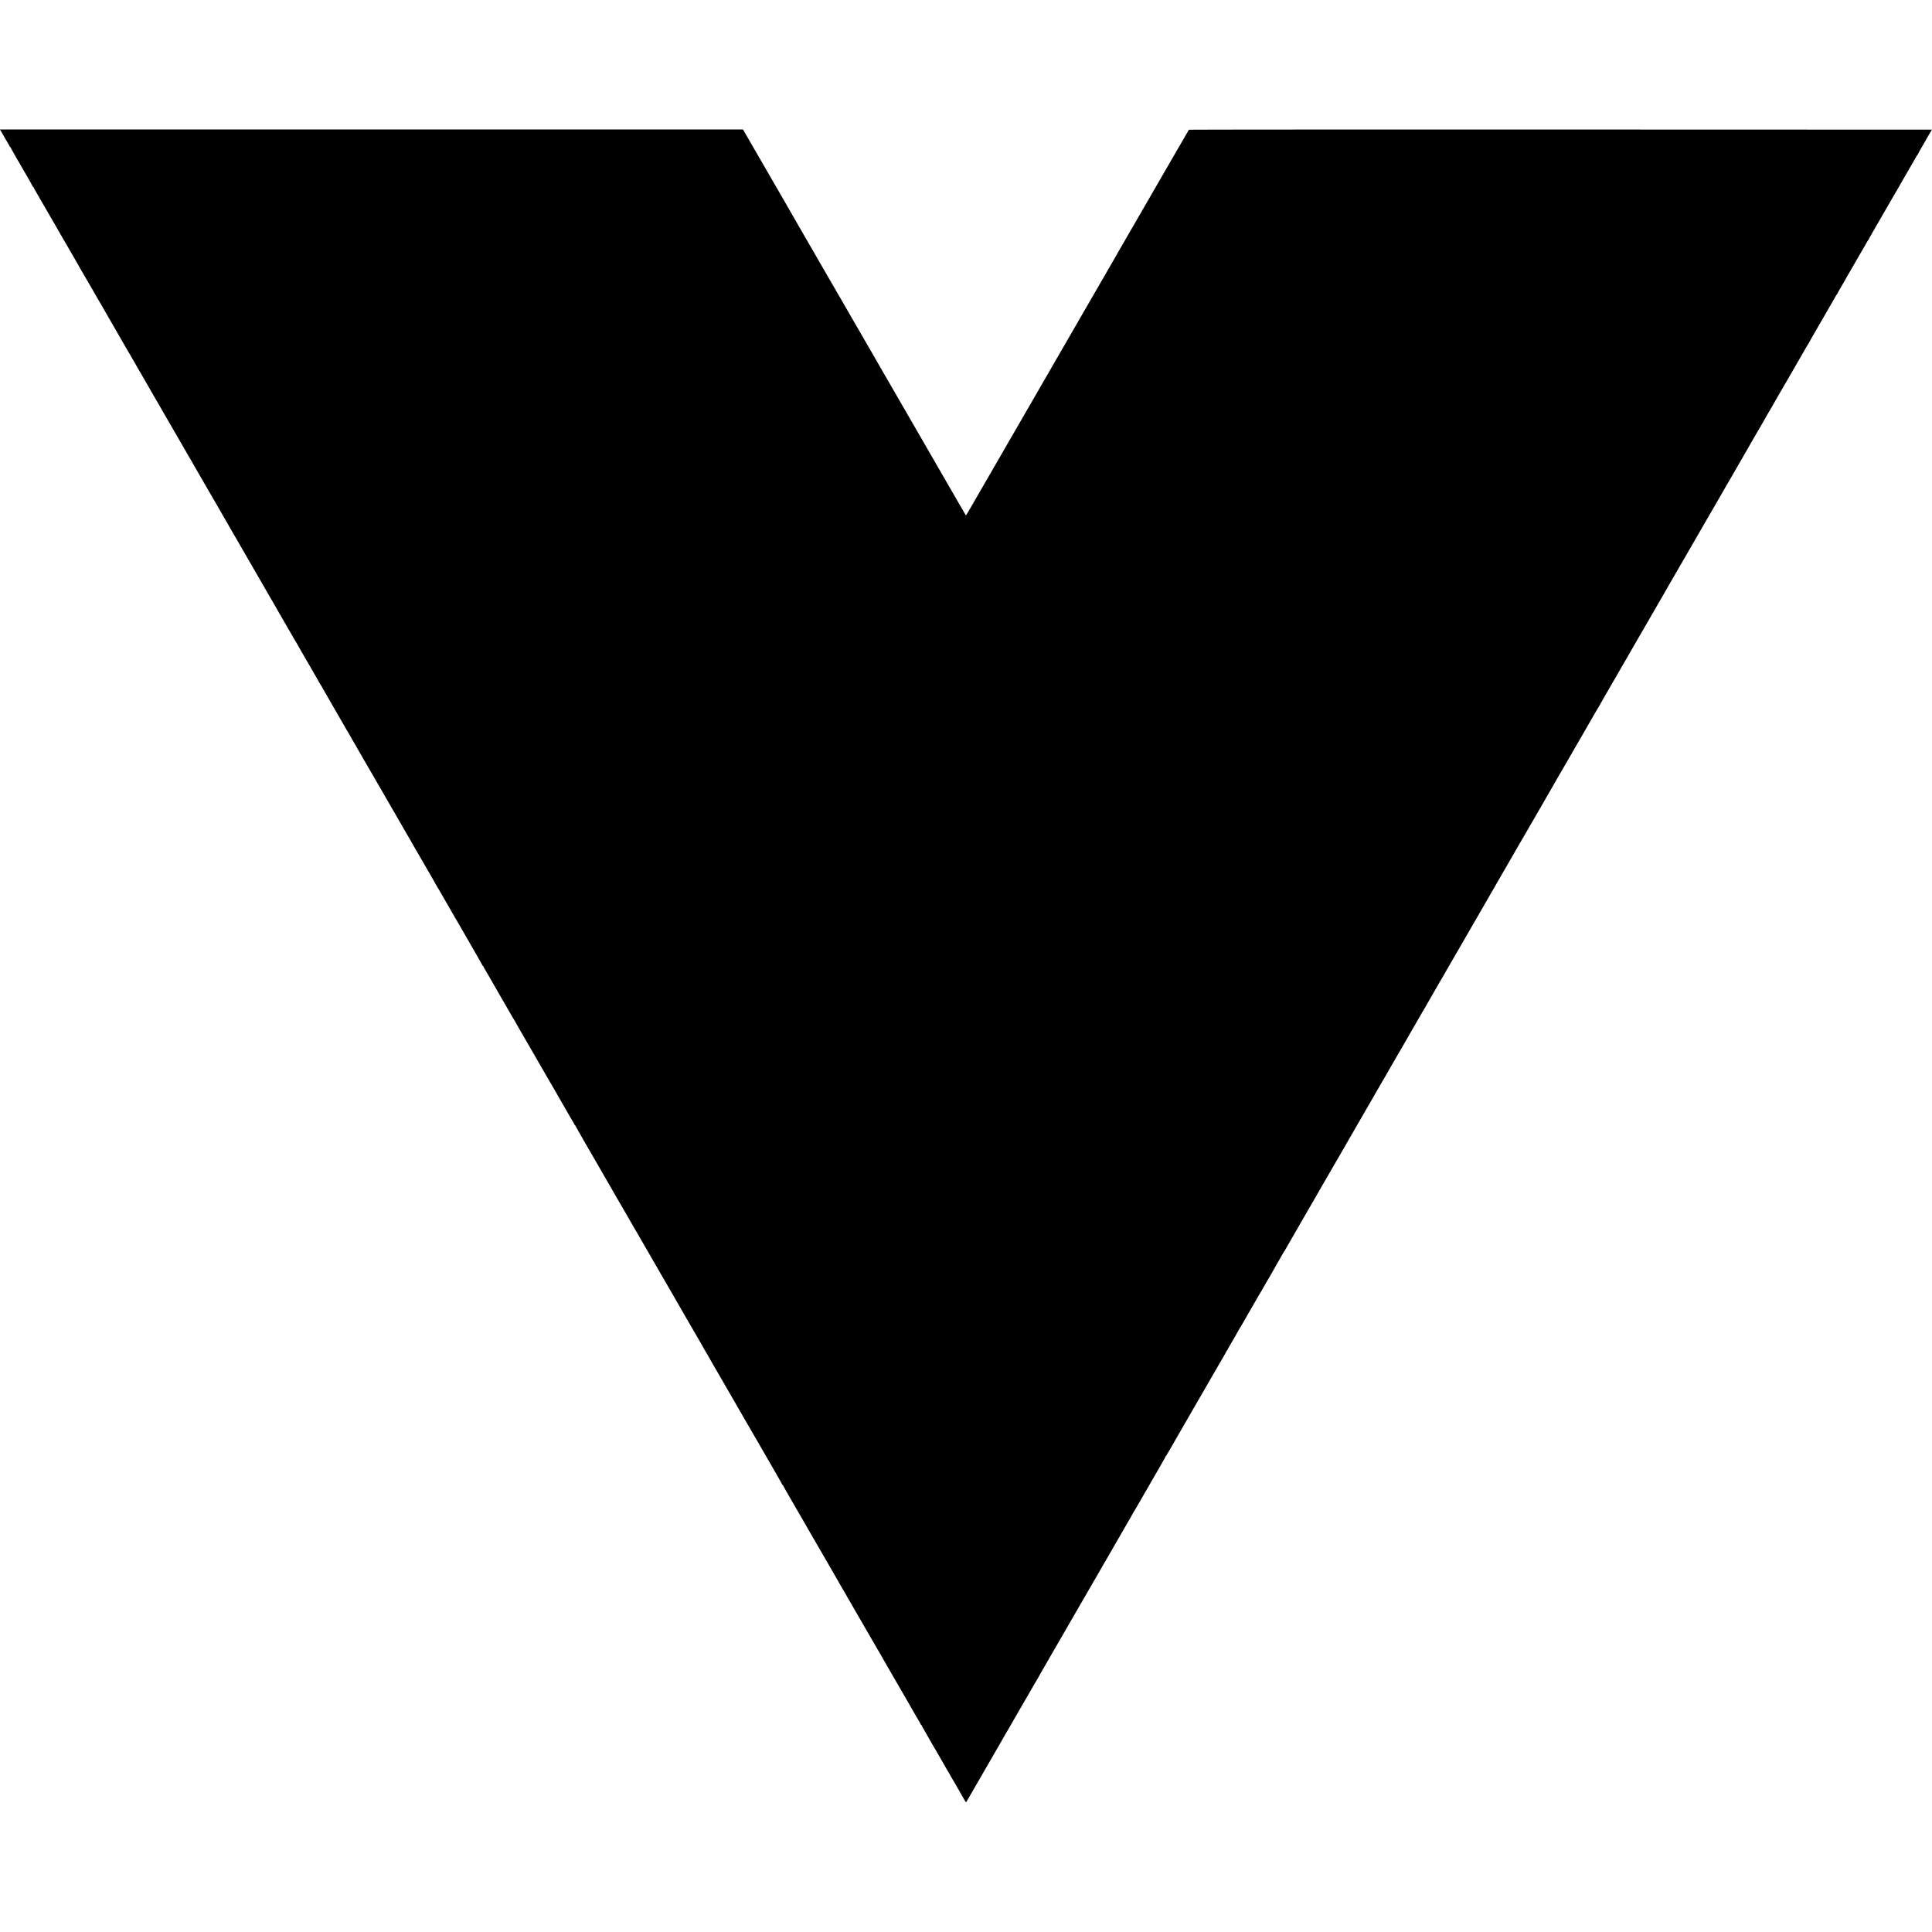
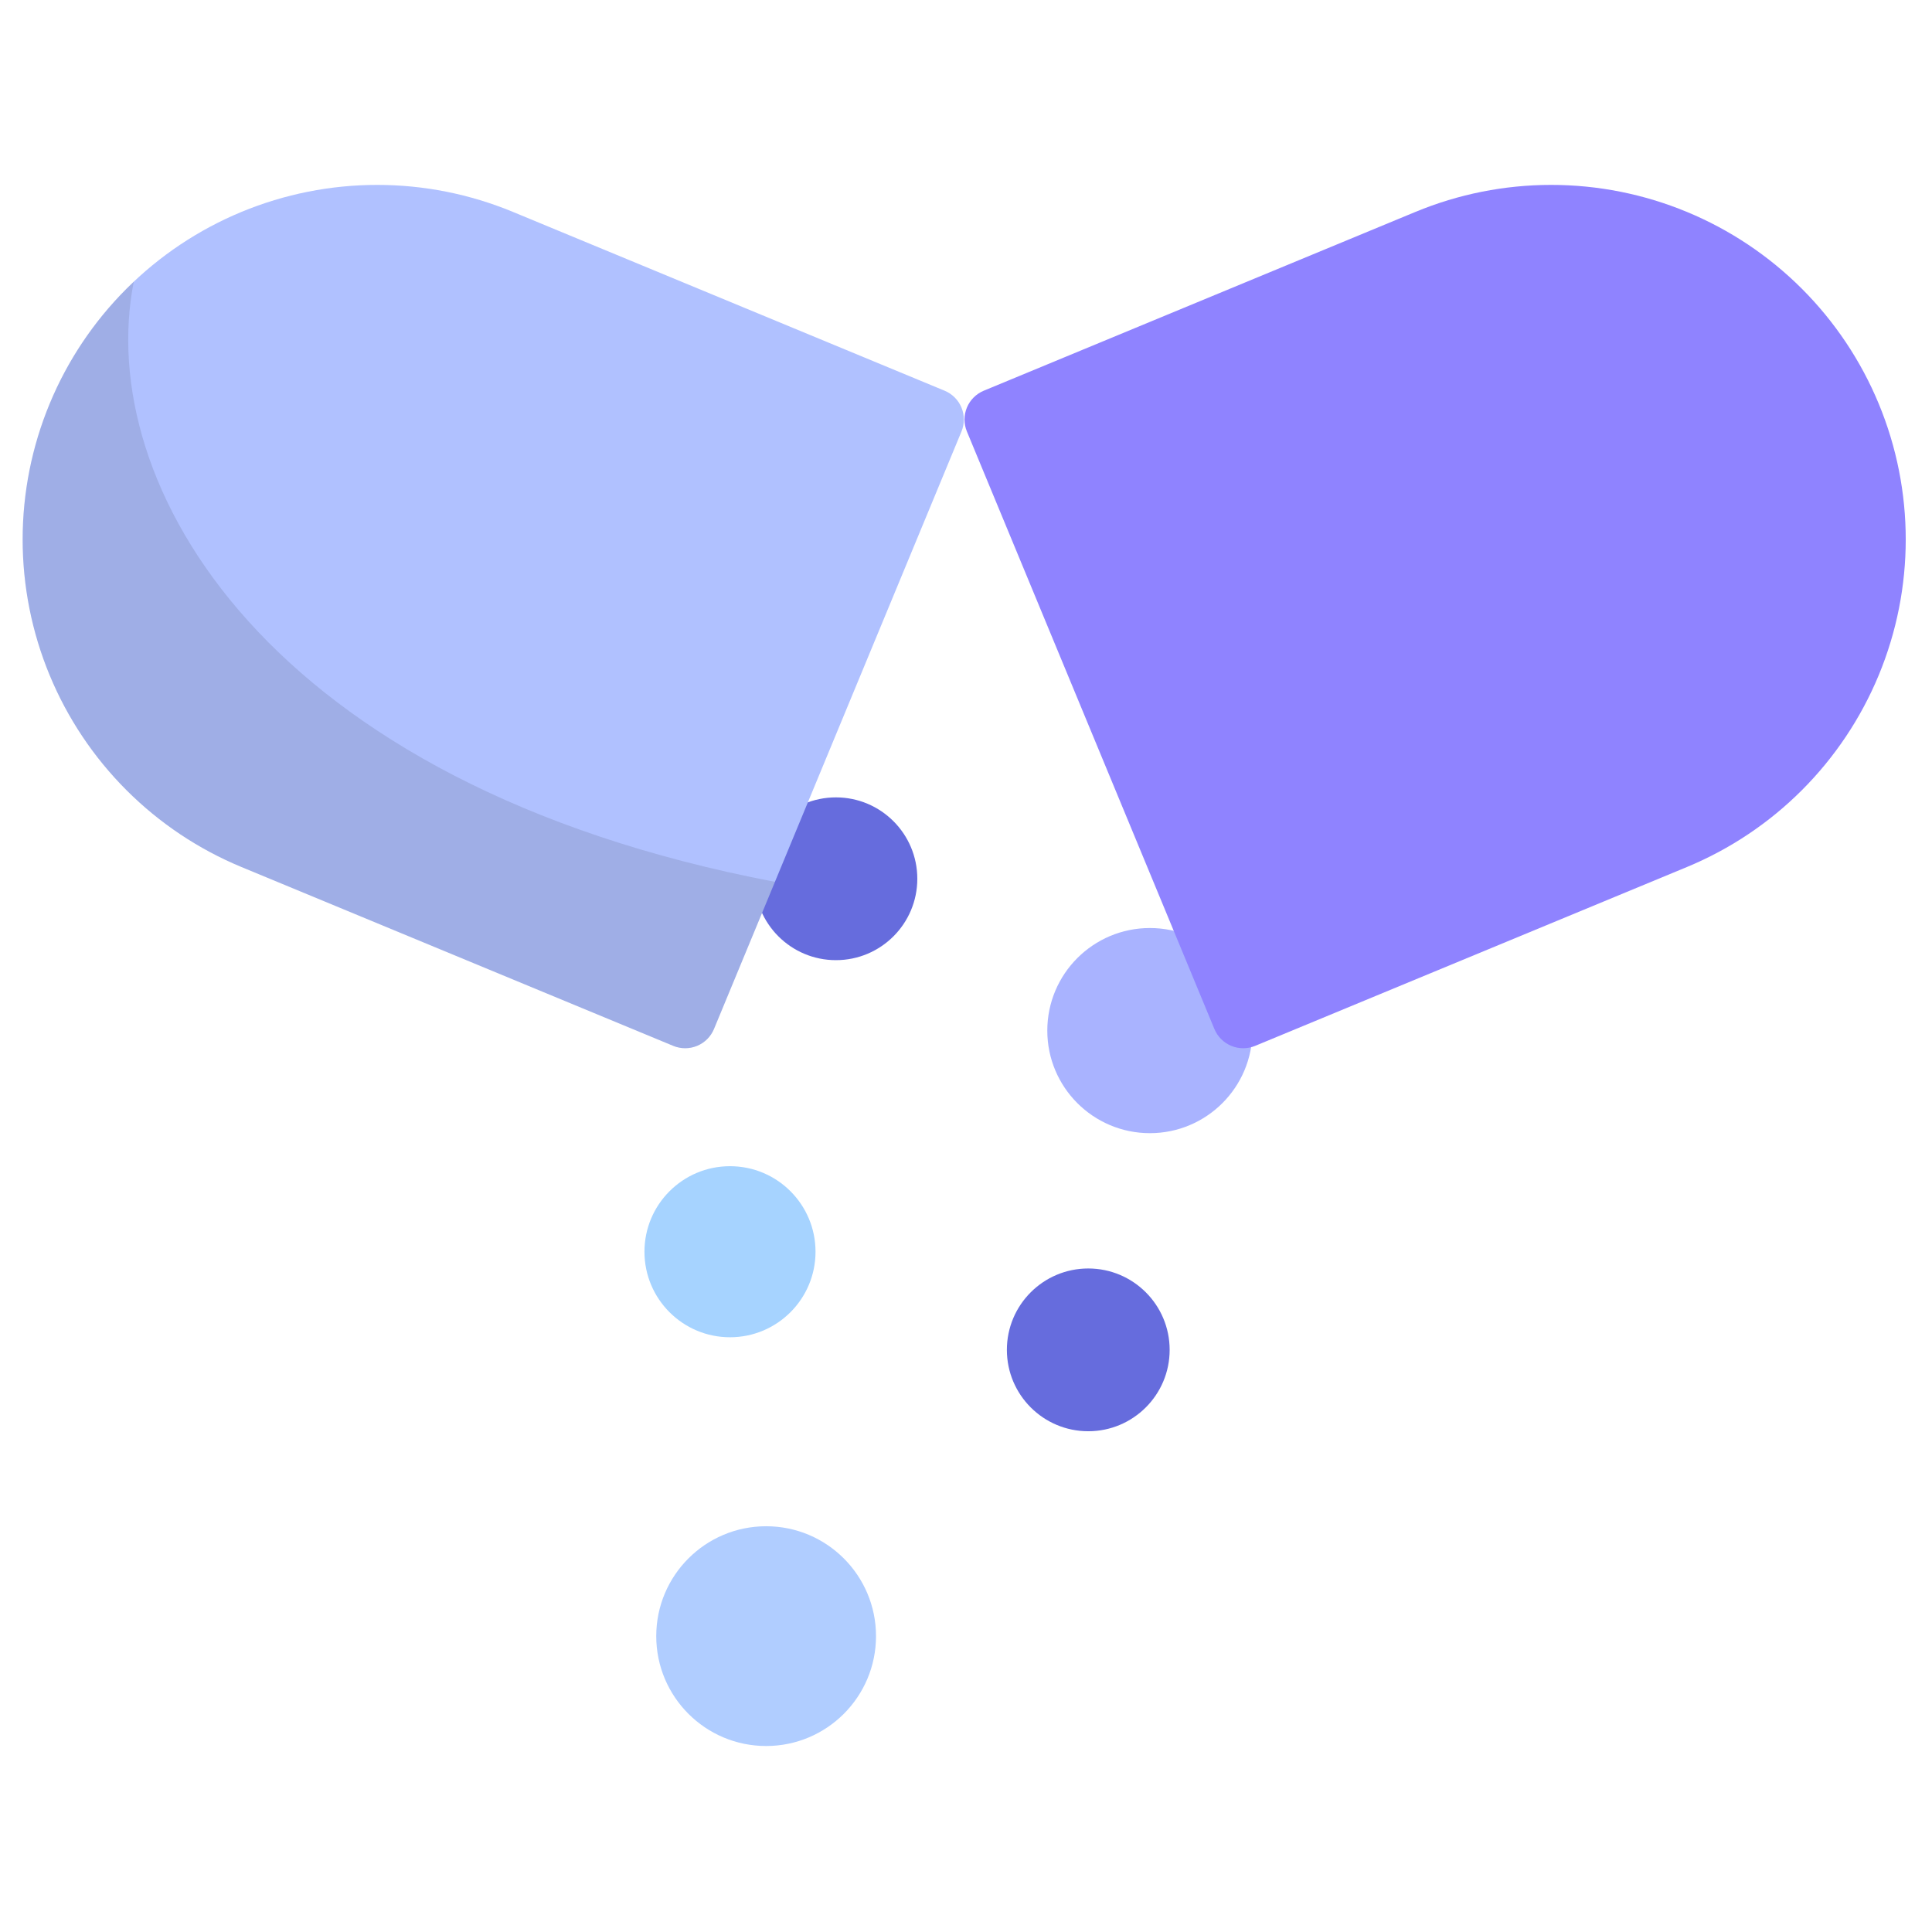
- <svg xmlns="http://www.w3.org/2000/svg" version="1.0" width="16pt" height="16pt" viewBox="0 0 16 16" preserveAspectRatio="xMidYMid meet">
-   <g transform="translate(0,16) scale(0.00032,-0.00032)" fill="#000000" stroke="none">
-     <path d="M18 46618 c45 -75 122 -207 122 -211 0 -2 25 -45 55 -95 30 -50 55 -96 55 -102 0 -5 5 -10 10 -10 6 0 10 -4 10 -9 0 -5 73 -135 161 -288 89 -153 173 -298 187 -323 14 -25 32 -57 41 -72 88 -149 187 -324 189 -335 2 -7 8 -13 13 -13 5 0 9 -4 9 -10 0 -5 46 -89 103 -187 175 -302 490 -846 507 -876 8 -16 20 -36 25 -45 28 -46 290 -498 339 -585 13 -23 74 -129 136 -236 61 -107 123 -215 137 -240 14 -25 29 -50 33 -56 5 -5 23 -37 40 -70 18 -33 38 -67 44 -75 11 -16 21 -33 63 -109 14 -25 29 -50 33 -56 4 -5 21 -35 38 -65 55 -100 261 -455 269 -465 4 -5 14 -21 20 -35 15 -29 41 -75 103 -180 24 -41 52 -88 60 -105 9 -16 57 -100 107 -185 112 -193 362 -626 380 -660 8 -14 23 -38 33 -55 11 -16 23 -37 27 -45 4 -8 26 -46 48 -85 23 -38 53 -90 67 -115 46 -81 64 -113 178 -310 62 -107 121 -210 132 -227 37 -67 56 -99 85 -148 16 -27 32 -57 36 -65 4 -8 15 -27 25 -42 9 -15 53 -89 96 -165 44 -76 177 -307 296 -513 120 -206 268 -463 330 -570 131 -227 117 -203 200 -348 36 -62 73 -125 82 -140 10 -15 21 -34 25 -42 4 -8 20 -37 36 -65 17 -27 38 -65 48 -82 49 -85 64 -111 87 -153 13 -25 28 -49 32 -55 4 -5 78 -134 165 -285 87 -151 166 -288 176 -305 10 -16 26 -43 35 -59 9 -17 125 -217 257 -445 132 -229 253 -441 270 -471 17 -30 45 -79 64 -108 18 -29 33 -54 33 -57 0 -2 20 -37 44 -77 24 -40 123 -212 221 -383 97 -170 190 -330 205 -355 16 -25 39 -65 53 -90 13 -25 81 -144 152 -265 70 -121 137 -238 150 -260 12 -22 37 -65 55 -95 18 -30 43 -73 55 -95 12 -22 48 -85 80 -140 77 -132 163 -280 190 -330 13 -22 71 -123 130 -225 59 -102 116 -199 126 -217 10 -17 29 -50 43 -72 15 -22 26 -43 26 -45 0 -2 27 -50 60 -106 33 -56 60 -103 60 -105 0 -2 55 -98 90 -155 8 -14 182 -316 239 -414 13 -22 45 -79 72 -124 27 -46 49 -86 49 -89 0 -2 14 -24 30 -48 16 -24 30 -46 30 -49 0 -5 74 -135 100 -176 5 -8 24 -42 43 -75 50 -88 58 -101 262 -455 104 -179 199 -345 213 -370 14 -25 28 -49 32 -55 4 -5 17 -26 28 -45 10 -19 62 -109 114 -200 114 -197 133 -230 170 -295 16 -27 33 -57 38 -65 17 -28 96 -165 103 -180 4 -8 16 -28 26 -45 10 -16 77 -131 148 -255 72 -124 181 -313 243 -420 62 -107 121 -209 131 -227 35 -62 323 -560 392 -678 38 -66 83 -145 100 -175 16 -30 33 -59 37 -65 4 -5 17 -27 29 -47 34 -61 56 -100 90 -156 17 -29 31 -55 31 -57 0 -2 17 -32 39 -67 21 -35 134 -229 251 -433 117 -203 235 -407 261 -451 27 -45 49 -85 49 -88 0 -4 8 -19 19 -34 15 -21 200 -341 309 -533 10 -19 33 -58 51 -87 17 -29 31 -54 31 -56 0 -2 25 -44 55 -94 30 -50 55 -95 55 -98 0 -4 6 -15 14 -23 7 -9 27 -41 43 -71 17 -30 170 -297 342 -594 171 -296 311 -542 311 -547 0 -5 5 -9 10 -9 6 0 10 -4 10 -10 0 -5 22 -47 49 -92 27 -46 58 -99 68 -118 24 -43 81 -140 93 -160 5 -8 66 -114 135 -235 69 -121 130 -227 135 -235 12 -21 259 -447 283 -490 10 -19 28 -47 38 -62 11 -14 19 -29 19 -32 0 -3 37 -69 83 -148 99 -170 305 -526 337 -583 13 -22 31 -53 41 -70 11 -16 22 -37 26 -45 7 -14 82 -146 103 -180 14 -24 181 -311 205 -355 13 -22 46 -80 75 -130 29 -49 64 -110 78 -135 14 -25 51 -88 82 -140 31 -52 59 -102 63 -110 4 -8 18 -33 31 -55 205 -353 284 -489 309 -535 17 -30 45 -78 62 -106 18 -28 36 -60 39 -72 4 -12 12 -22 17 -22 5 0 9 -4 9 -10 0 -5 109 -197 241 -427 133 -230 250 -431 259 -448 51 -90 222 -385 280 -485 37 -63 78 -135 92 -160 14 -25 67 -117 118 -205 51 -88 101 -175 111 -193 34 -58 55 -95 149 -257 51 -88 101 -173 110 -190 9 -16 76 -131 147 -255 72 -124 140 -241 151 -260 61 -108 281 -489 355 -615 38 -66 77 -133 87 -150 35 -63 91 -161 100 -175 14 -23 99 -169 128 -220 54 -97 135 -235 142 -245 4 -5 20 -32 35 -60 26 -48 238 -416 276 -480 10 -16 26 -46 37 -65 30 -53 382 -661 403 -695 10 -16 22 -37 26 -45 4 -8 26 -48 50 -88 24 -41 43 -75 43 -77 0 -2 22 -40 50 -85 27 -45 50 -84 50 -86 0 -3 38 -69 83 -147 84 -142 302 -520 340 -587 10 -19 34 -60 52 -90 18 -30 44 -75 57 -100 14 -25 45 -79 70 -120 25 -41 56 -96 70 -121 14 -25 77 -133 138 -240 62 -107 122 -210 132 -229 25 -43 310 -535 337 -581 11 -19 26 -45 34 -59 17 -32 238 -414 266 -460 11 -19 24 -41 28 -49 3 -7 75 -133 160 -278 84 -146 153 -269 153 -274 0 -5 5 -9 10 -9 6 0 10 -4 10 -10 0 -5 82 -150 181 -322 182 -314 201 -346 240 -415 12 -21 80 -139 152 -263 71 -124 141 -245 155 -270 14 -25 28 -49 32 -55 6 -8 145 -248 220 -380 37 -66 209 -362 229 -395 11 -19 24 -42 28 -49 4 -8 67 -118 140 -243 73 -125 133 -230 133 -233 0 -2 15 -28 33 -57 19 -29 47 -78 64 -108 17 -30 53 -93 79 -139 53 -90 82 -141 157 -272 82 -142 115 -199 381 -659 142 -245 268 -463 281 -485 12 -22 71 -125 132 -230 60 -104 172 -298 248 -430 76 -132 146 -253 156 -270 11 -16 22 -36 26 -44 3 -8 30 -54 60 -103 29 -49 53 -91 53 -93 0 -3 18 -34 40 -70 22 -36 40 -67 40 -69 0 -2 37 -66 81 -142 45 -77 98 -168 119 -204 20 -36 47 -81 58 -100 12 -19 27 -47 33 -62 6 -16 15 -28 20 -28 5 0 9 -4 9 -9 0 -6 63 -118 140 -251 77 -133 140 -243 140 -245 0 -2 18 -33 41 -70 22 -37 49 -83 60 -101 10 -19 29 -51 40 -71 25 -45 109 -189 126 -218 7 -11 17 -29 22 -40 6 -11 22 -38 35 -60 14 -22 37 -62 52 -90 14 -27 35 -62 45 -77 11 -14 19 -29 19 -32 0 -3 18 -35 40 -71 22 -36 40 -67 40 -69 0 -2 19 -35 42 -72 23 -38 55 -94 72 -124 26 -47 139 -244 171 -298 6 -9 21 -36 34 -60 28 -48 37 -51 51 -19 6 12 19 36 29 52 10 17 27 46 38 65 11 19 104 181 208 360 103 179 199 345 213 370 14 25 42 74 64 109 21 34 38 65 38 67 0 2 18 33 40 69 22 36 40 67 40 69 0 3 177 310 199 346 16 26 136 234 140 244 2 5 25 44 52 88 27 44 49 81 49 84 0 2 18 34 40 70 22 36 40 67 40 69 0 2 20 36 43 77 35 58 169 289 297 513 9 17 50 86 90 155 40 69 86 150 103 180 16 30 35 62 41 70 6 8 16 24 22 35 35 64 72 129 167 293 59 100 116 199 127 220 11 20 30 53 41 72 43 72 1070 1850 1121 1940 14 25 65 113 113 195 48 83 96 166 107 185 10 19 28 50 38 68 11 18 73 124 137 235 64 111 175 303 246 427 71 124 173 299 225 390 52 91 116 202 143 248 27 45 49 85 49 89 0 4 6 14 14 22 7 9 28 43 46 76 26 47 251 436 378 655 11 19 29 51 40 70 11 19 101 176 201 348 99 172 181 317 181 323 0 5 5 9 10 9 6 0 10 5 10 11 0 6 8 23 18 37 11 15 32 52 49 82 16 30 130 228 253 440 122 212 234 405 248 430 13 25 39 70 57 100 39 65 69 117 130 225 25 44 50 87 55 95 12 19 78 134 220 380 61 107 129 224 150 260 161 277 222 382 246 425 15 28 47 83 71 123 24 41 43 78 43 83 0 5 4 9 8 9 4 0 13 12 19 28 7 15 23 45 36 67 66 110 277 478 277 483 0 3 6 13 14 21 7 9 27 41 43 71 17 30 45 80 63 110 34 57 375 649 394 685 6 11 16 27 22 35 6 8 26 42 44 75 18 33 41 74 51 90 10 17 24 41 32 55 54 97 72 128 88 152 11 14 19 28 19 30 0 3 79 141 175 308 96 167 175 305 175 308 0 3 6 13 14 21 7 9 26 39 41 66 33 60 276 483 338 587 24 40 46 80 50 88 4 8 13 24 20 35 14 23 95 163 125 215 11 19 52 91 92 160 40 69 80 139 90 155 9 17 103 179 207 360 105 182 200 346 211 365 103 181 463 802 489 845 7 11 15 27 19 35 4 8 29 51 55 95 64 110 828 1433 848 1470 9 17 24 41 33 55 9 14 29 48 45 77 15 28 52 93 82 145 30 51 62 107 71 123 17 30 231 398 400 690 51 88 103 179 115 202 12 23 26 48 32 55 6 7 24 38 40 68 17 30 61 107 98 170 37 63 84 144 103 180 19 36 41 72 48 81 8 8 14 18 14 21 0 4 27 51 59 106 32 55 72 124 89 154 16 29 71 125 122 213 51 88 104 180 118 205 13 25 28 50 32 55 4 6 17 26 28 45 11 19 45 80 77 135 31 55 66 116 77 135 11 19 88 152 171 295 401 694 620 1072 650 1125 11 19 87 152 170 295 83 143 158 273 166 288 9 16 21 36 26 45 6 9 31 52 55 96 25 43 54 94 66 115 11 20 95 164 186 321 91 157 173 299 182 315 9 17 26 46 37 65 12 19 66 114 121 210 56 96 108 186 117 200 8 14 24 40 34 59 24 45 383 664 412 713 5 9 17 29 26 45 15 28 120 210 241 419 36 61 68 117 72 125 4 8 12 23 19 34 35 57 245 420 262 453 11 20 35 61 53 90 17 29 32 54 32 56 0 3 28 51 62 108 33 57 70 119 80 138 10 19 23 42 28 50 5 8 32 53 59 100 27 47 149 258 271 470 122 212 234 405 248 430 30 53 62 108 80 135 6 11 15 27 19 35 4 8 85 150 181 315 96 165 187 323 202 350 31 56 116 202 130 225 5 8 25 42 43 75 19 33 92 159 162 280 149 257 157 271 202 350 19 33 38 67 43 75 9 14 228 392 275 475 12 22 55 96 95 165 40 69 80 139 90 155 24 42 202 350 221 383 9 15 27 47 41 72 14 25 75 131 136 236 61 106 121 210 134 232 99 172 271 470 279 482 5 8 23 40 40 70 18 30 81 141 142 245 60 105 121 210 135 235 14 25 71 124 127 220 56 96 143 247 194 335 51 88 96 167 102 175 14 24 180 311 204 355 23 43 340 590 356 615 5 8 50 87 101 175 171 301 517 898 582 1008 25 43 46 81 46 83 0 2 12 23 27 47 14 23 40 67 56 97 16 30 35 62 42 70 7 8 15 22 18 30 4 8 20 38 37 65 16 28 33 57 37 65 6 12 111 196 143 250 5 8 55 95 112 193 57 98 113 195 126 215 12 20 27 46 32 57 6 11 14 27 20 35 5 8 76 130 156 270 80 140 165 287 187 325 23 39 52 90 66 115 13 25 30 52 37 61 8 8 14 18 14 21 0 4 41 77 92 165 50 87 175 302 276 478 101 176 208 360 236 408 28 49 67 117 86 152 19 35 41 70 48 77 6 6 12 15 12 19 0 7 124 224 167 291 12 21 23 40 23 42 0 2 21 40 46 83 26 43 55 92 64 109 54 95 327 568 354 614 19 30 45 75 59 100 71 128 82 145 89 148 4 2 8 8 8 13 0 5 42 82 94 172 311 538 496 858 518 897 14 25 40 70 58 100 18 30 42 71 53 90 10 19 79 139 152 265 73 127 142 246 153 265 10 19 43 76 72 125 29 50 63 108 75 130 65 116 80 140 87 143 4 2 8 8 8 12 0 8 114 212 140 250 6 8 14 24 20 35 5 11 54 97 108 190 l100 170 -9611 3 c-5286 1 -9614 -1 -9618 -5 -5 -6 -419 -719 -619 -1068 -89 -155 -267 -463 -323 -560 -38 -66 -81 -140 -95 -165 -31 -56 -263 -457 -526 -910 -110 -190 -224 -388 -254 -440 -29 -52 -61 -109 -71 -125 -23 -39 -243 -420 -268 -465 -11 -19 -204 -352 -428 -740 -224 -388 -477 -826 -563 -975 -85 -148 -185 -322 -222 -385 -37 -63 -120 -207 -185 -320 -65 -113 -177 -306 -248 -430 -72 -124 -172 -297 -222 -385 -51 -88 -142 -245 -202 -350 -131 -226 -247 -427 -408 -705 -65 -113 -249 -432 -410 -710 -160 -278 -388 -673 -506 -877 -118 -205 -216 -373 -219 -373 -3 0 -52 82 -109 183 -58 100 -144 250 -192 332 -95 164 -402 696 -647 1120 -85 149 -228 396 -317 550 -212 365 -982 1700 -1008 1745 -10 19 -43 76 -72 125 -29 50 -64 110 -77 135 -14 25 -63 110 -110 190 -47 80 -96 165 -110 190 -14 25 -99 171 -188 325 -89 154 -174 300 -188 325 -13 25 -64 113 -112 195 -48 83 -140 242 -205 355 -65 113 -183 317 -263 454 -79 137 -152 264 -163 282 -50 89 -335 583 -354 614 -12 19 -34 58 -50 85 -15 28 -129 226 -253 440 -124 215 -235 408 -247 430 -12 22 -69 121 -127 220 -58 99 -226 389 -373 645 -148 256 -324 561 -392 678 -67 117 -134 232 -147 255 -13 23 -33 59 -46 80 l-22 37 -9615 0 -9615 0 20 -32z" />
-   </g>
+ <svg xmlns="http://www.w3.org/2000/svg" width="512" height="512" viewBox="0 0 512 512" fill="none">
+   <path d="M193.455 354.387C205.974 354.387 216.122 344.239 216.122 331.721C216.122 319.202 205.974 309.054 193.455 309.054C180.936 309.054 170.788 319.202 170.788 331.721C170.788 344.239 180.936 354.387 193.455 354.387Z" fill="#A6D3FF" />
+   <path d="M288.401 379.295C300.313 379.295 309.97 369.638 309.97 357.727C309.97 345.815 300.313 336.158 288.401 336.158C276.489 336.158 266.833 345.815 266.833 357.727C266.833 369.638 276.489 379.295 288.401 379.295Z" fill="#666CDD" />
+   <path d="M221.528 254.451C233.44 254.451 243.097 244.795 243.097 232.883C243.097 220.971 233.44 211.314 221.528 211.314C209.616 211.314 199.96 220.971 199.96 232.883C199.96 244.795 209.616 254.451 221.528 254.451Z" fill="#666CDD" />
+   <path d="M304.729 300.301C319.742 300.301 331.912 288.131 331.912 273.119C331.912 258.106 319.742 245.936 304.729 245.936C289.716 245.936 277.546 258.106 277.546 273.119C277.546 288.131 289.716 300.301 304.729 300.301Z" fill="#A9B3FF" />
+   <path d="M203.031 462.71C219.114 462.71 232.151 449.672 232.151 433.59C232.151 417.507 219.114 404.47 203.031 404.47C186.949 404.47 173.911 417.507 173.911 433.59C173.911 449.672 186.949 462.71 203.031 462.71Z" fill="#B0CDFF" />
+   <path d="M64.006 229.776L178.412 277.165C179.415 277.581 180.49 277.794 181.576 277.794C182.662 277.794 183.737 277.58 184.741 277.165C185.744 276.749 186.656 276.14 187.423 275.372C188.191 274.604 188.8 273.692 189.216 272.689L254.804 114.346C255.22 113.342 255.434 112.267 255.434 111.181C255.434 110.095 255.22 109.02 254.804 108.016C254.388 107.013 253.779 106.101 253.011 105.334C252.243 104.566 251.331 103.957 250.328 103.541L135.923 56.153C124.522 51.431 112.304 49 99.964 49C87.624 49 75.406 51.431 64.005 56.153C52.605 60.875 42.246 67.796 33.521 76.522C24.796 85.247 17.875 95.606 13.152 107.006C8.43 118.407 6 130.625 6 142.965C6 155.304 8.431 167.523 13.153 178.923C17.875 190.324 24.796 200.682 33.522 209.408C42.247 218.133 52.606 225.054 64.006 229.776Z" fill="#B0C1FF" />
+   <path opacity="0.1" d="M189.217 272.691L205.37 233.694C70.247 207.977 24.877 128.121 35.452 74.654C25.813 83.739 18.213 94.766 13.154 107.007C8.431 118.407 6.001 130.626 6.001 142.965C6.001 155.305 8.431 167.524 13.154 178.924C17.876 190.324 24.797 200.683 33.523 209.408C42.248 218.134 52.607 225.055 64.007 229.777L178.413 277.165C179.416 277.581 180.491 277.795 181.577 277.795C182.663 277.795 183.738 277.581 184.742 277.166C185.745 276.75 186.657 276.141 187.424 275.374C188.192 274.606 188.801 273.694 189.217 272.691Z" fill="black" />
+   <path d="M447.034 229.776L332.629 277.165C331.625 277.581 330.55 277.794 329.464 277.794C328.378 277.794 327.303 277.58 326.299 277.165C325.296 276.749 324.384 276.14 323.617 275.372C322.849 274.604 322.24 273.692 321.824 272.689L256.236 114.346C255.82 113.342 255.606 112.267 255.606 111.181C255.606 110.095 255.82 109.02 256.236 108.016C256.652 107.013 257.261 106.101 258.029 105.334C258.797 104.566 259.709 103.957 260.712 103.541L375.117 56.153C386.518 51.431 398.737 49 411.076 49C423.416 49 435.635 51.431 447.035 56.153C458.435 60.875 468.794 67.796 477.519 76.522C486.244 85.247 493.166 95.606 497.888 107.006C507.424 130.03 507.424 155.899 497.887 178.923C488.35 201.947 470.058 220.239 447.034 229.776Z" fill="#8F83FF" />
</svg>
